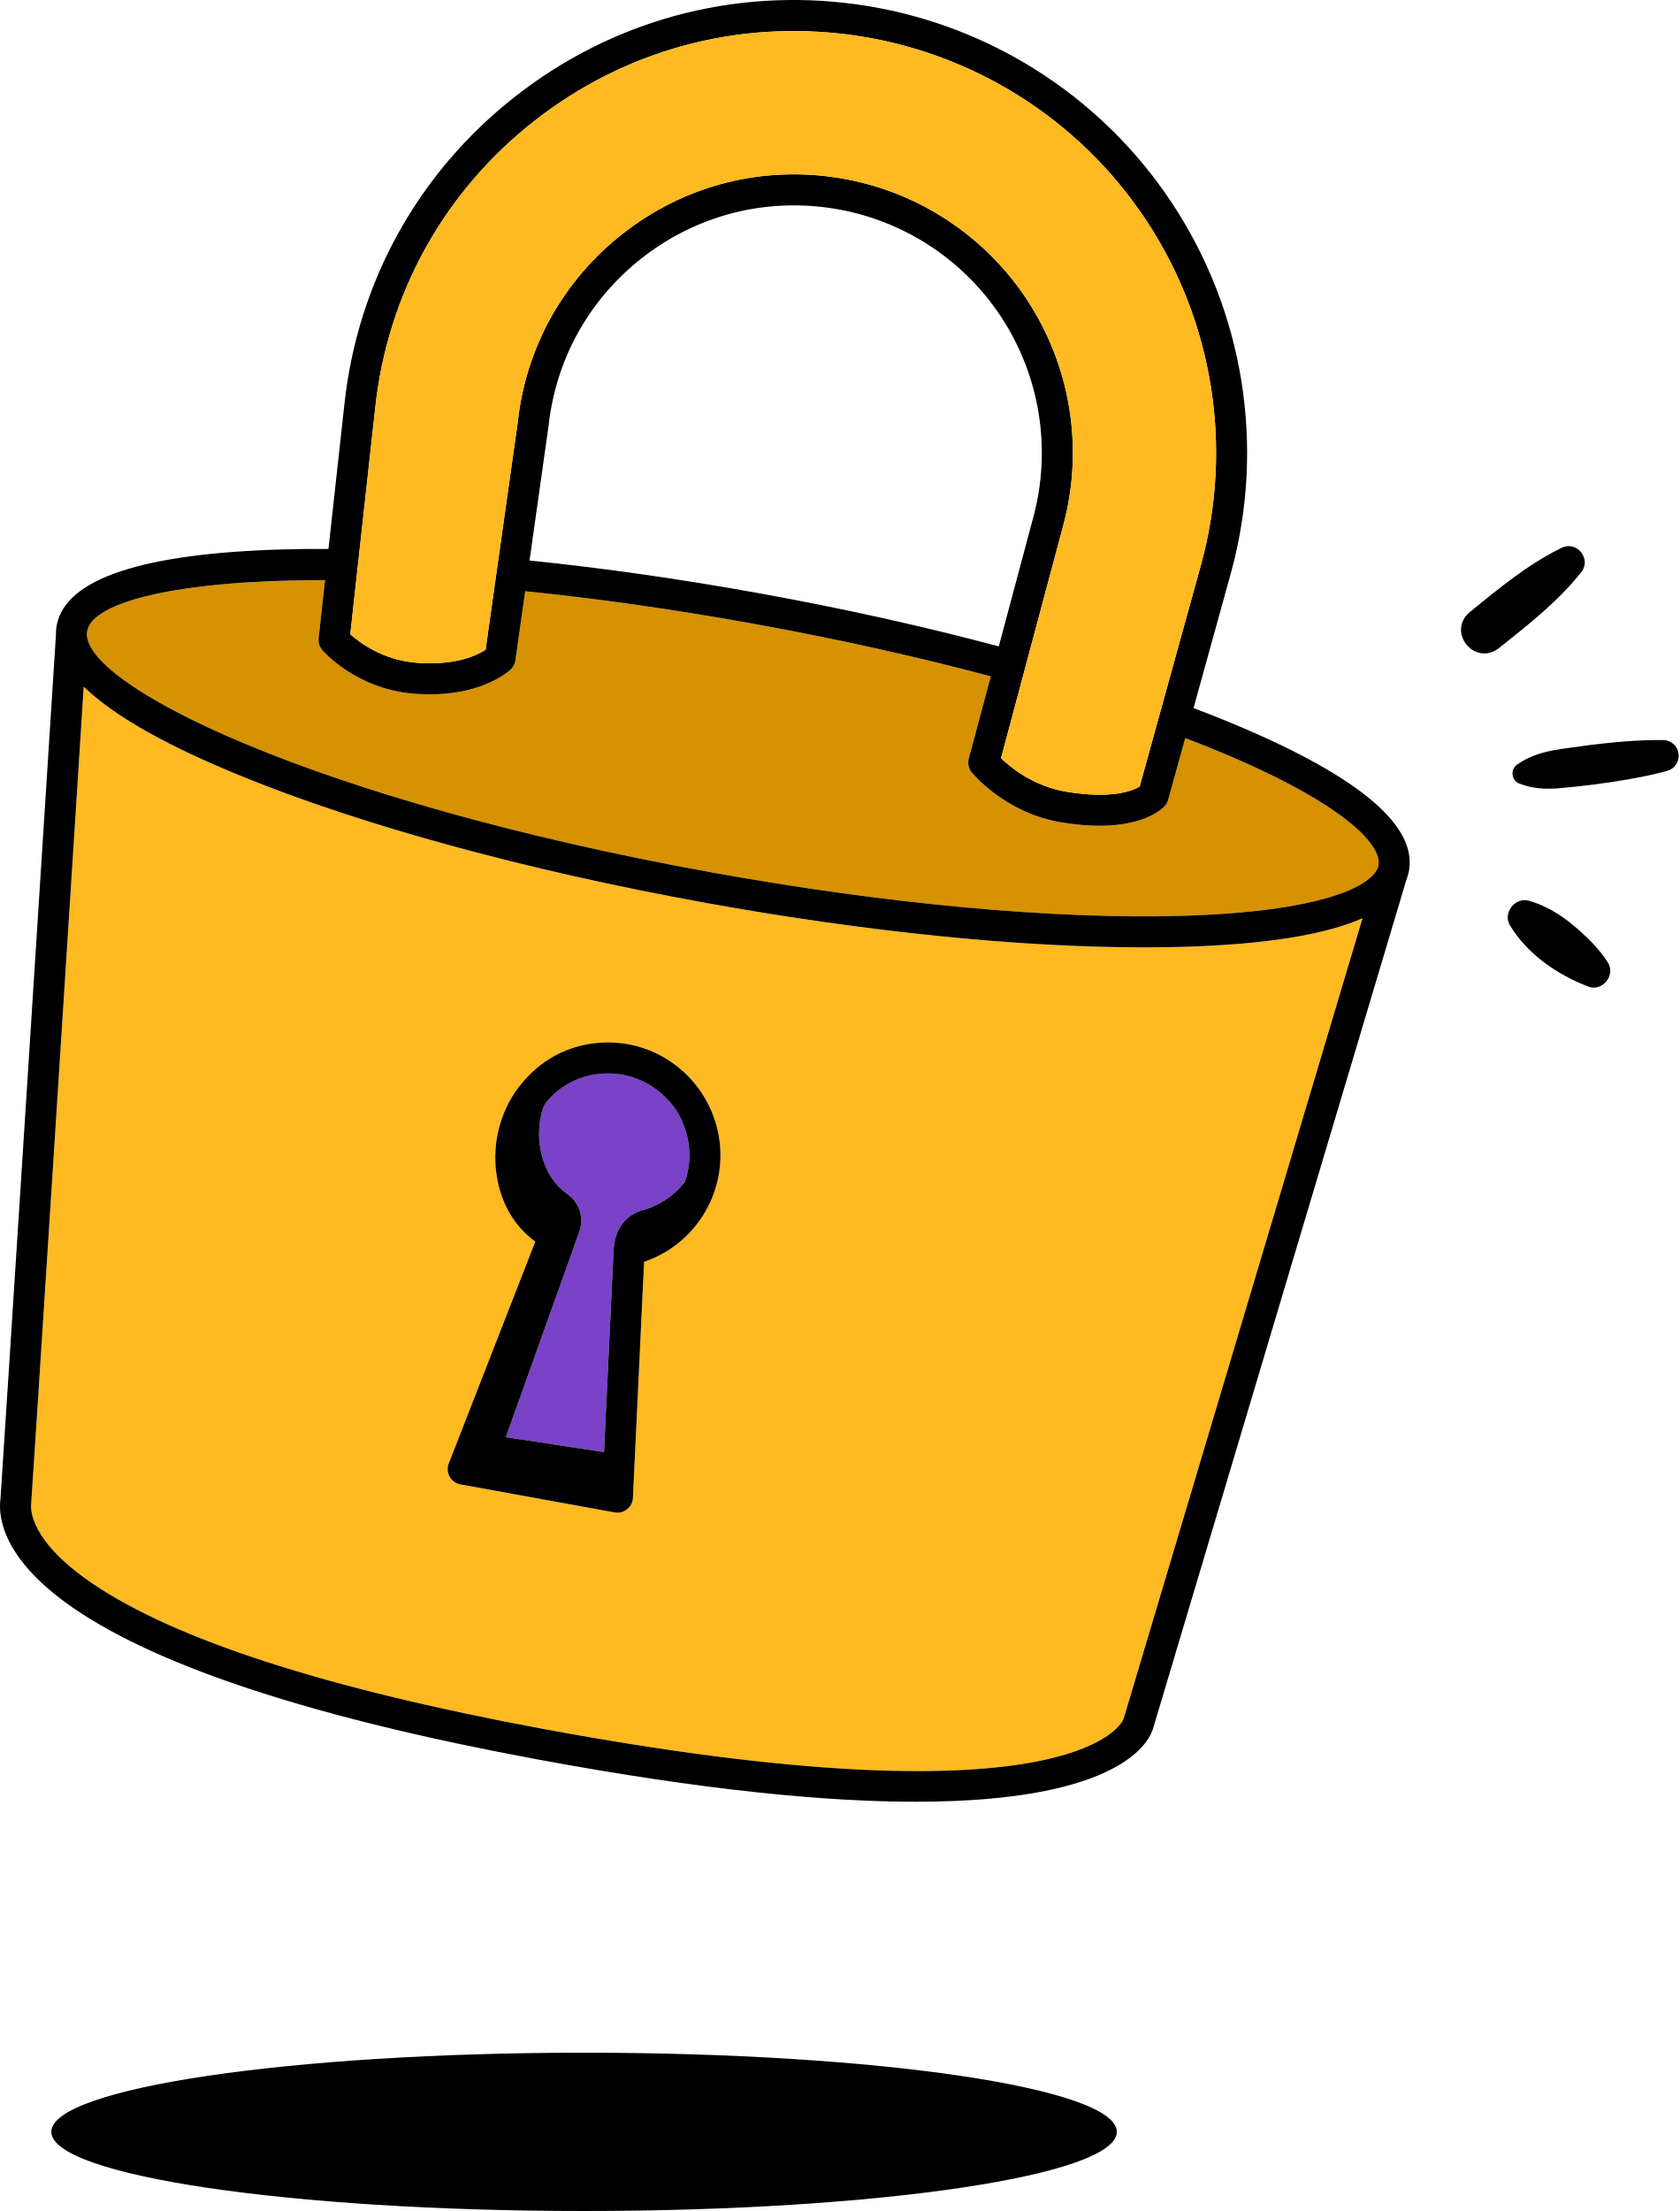
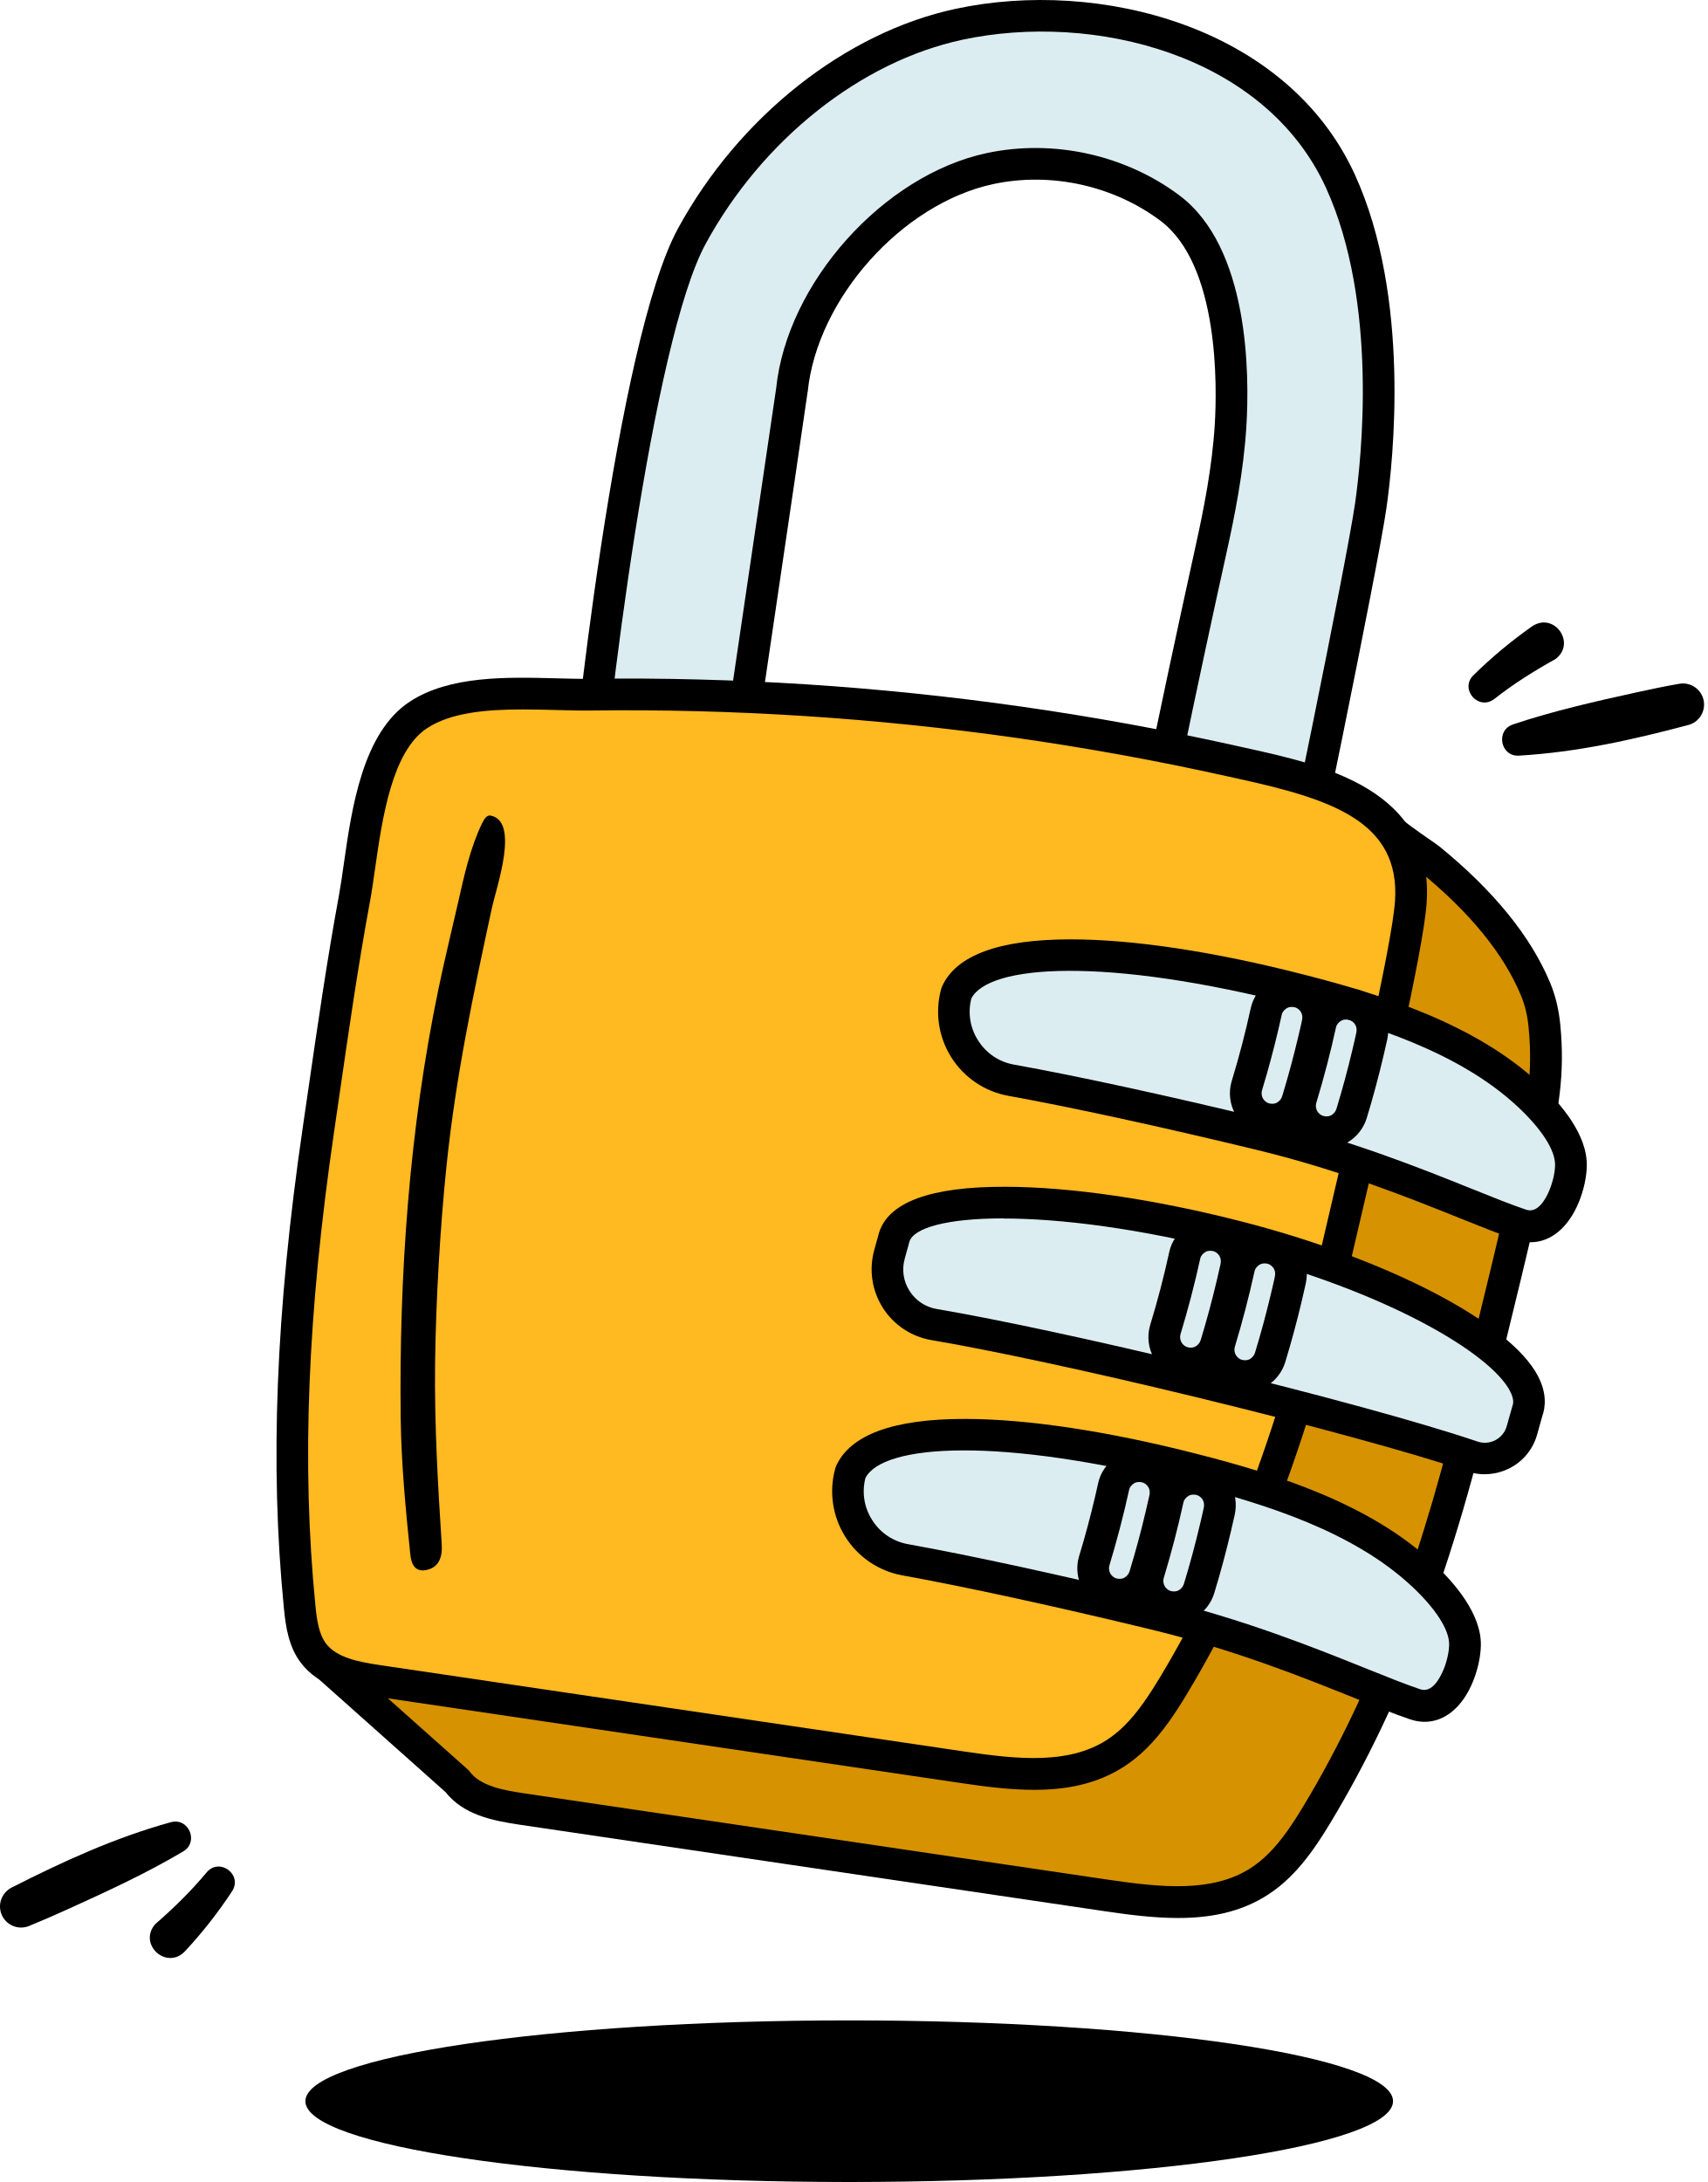
- <svg xmlns="http://www.w3.org/2000/svg" width="231" height="304" fill="none" viewBox="0 0 231 304">
-   <path fill="#FFB921" d="M162.658 130.184q-2.603.073-5.351.073c-17.134 0-38.315-2.145-60.377-6.142-24.42-4.425-47.034-10.597-63.679-17.38-10.43-4.25-17.686-8.371-21.737-12.328-2.188 34.22-7.145 111.684-7.225 112.311-.104.808-.192 5.13 8.354 10.956 11.377 7.759 32.188 14.489 61.853 20.005 71.909 13.371 79.55-.278 79.998-1.27l.014-.16.03.026 32.844-110.028c-5.179 2.295-13.435 3.615-24.724 3.937m-74.08 43.304-1.535 32.461a2.132 2.132 0 0 1-2.512 1.998l-21.211-3.851a2.136 2.136 0 0 1-1.606-2.874l11.903-30.51c-2.526-1.851-4.214-4.419-5.02-7.64a16.2 16.2 0 0 1 2.215-12.881q.43-.645.923-1.203c2.396-2.96 5.693-4.9 9.46-5.475 4.386-.67 8.695.488 12.126 3.263a15.54 15.54 0 0 1 5.729 11.139 15.46 15.46 0 0 1-10.473 15.573" />
-   <path fill="#D69200" d="M44.7 79.76h-.14c-20.084 0-31.84 2.974-32.573 7.014-1.29 7.12 30.69 23.175 85.703 33.144 24.136 4.372 47.162 6.503 64.846 6.002 19.123-.544 26.517-4.094 27.038-6.968.52-2.875-5.158-8.793-22.874-16.012-1.2-.489-2.44-.974-3.702-1.456l-2.347 8.482a2.1 2.1 0 0 1-.457.844c-.296.334-2.637 2.727-8.985 2.727-1.519 0-3.267-.137-5.273-.472-7.669-1.281-12.111-6.634-12.297-6.861a2.13 2.13 0 0 1-.408-1.899l3.025-11.31c-10.112-2.695-21.042-5.132-32.385-7.187-11.435-2.072-22.021-3.544-31.645-4.519l-1.344 9.502a2.14 2.14 0 0 1-.623 1.228c-.173.169-4.328 4.111-13.408 3.35-7.865-.658-12.343-5.77-12.53-5.987a2.13 2.13 0 0 1-.502-1.624z" />
-   <path fill="#000" d="M168.31 98.989a188 188 0 0 0-4.17-1.633l5.168-18.682a62.25 62.25 0 0 0-8.151-50.785A62.24 62.24 0 0 0 117.577.57c-16.8-2.263-33.391 2.246-46.73 12.703C57.508 23.732 49.166 38.772 47.36 55.62l-2.188 19.856c-2.15-.01-4.248.01-6.268.066-19.296.549-29.743 4.01-31.072 10.286l-.003.015c-.012.057-.029.113-.04.171a6.4 6.4 0 0 0-.097 1.305C6.943 99.04.204 204.46.058 206.173c-.288 2.233.126 8.17 10.182 15.026 11.87 8.094 33.226 15.049 63.476 20.674 23.13 4.301 39.962 5.857 52.218 5.856 28.705-.001 32.281-8.535 32.711-10.3l34.775-116.495q.236-.592.351-1.222c.011-.062.015-.125.025-.187l.001-.011c.948-6.34-7.62-13.244-25.487-20.525m-13.802 137.26-.014.161c-.448.991-8.089 14.641-79.998 1.269-29.665-5.516-50.476-12.246-61.853-20.005-8.546-5.826-8.458-10.148-8.354-10.956.08-.627 5.037-78.091 7.225-112.31 4.05 3.956 11.307 8.077 21.737 12.327 16.645 6.783 39.26 12.955 63.679 17.38 22.062 3.998 43.243 6.142 60.377 6.142q2.748 0 5.351-.073c11.289-.322 19.545-1.641 24.724-3.936l-32.844 110.027zM117.007 4.799a57.98 57.98 0 0 1 40.594 25.446 57.98 57.98 0 0 1 7.594 47.297l-8.467 30.608c-.903.542-3.759 1.764-10.089.707-4.482-.749-7.636-3.315-8.978-4.604l8.528-31.896a38.28 38.28 0 0 0-5.013-31.233 38.27 38.27 0 0 0-26.802-16.801c-10.329-1.394-20.537 1.381-28.74 7.812C77.43 38.567 72.3 47.818 71.196 58.11L66.78 89.334c-1.133.745-4.15 2.239-9.573 1.784-4.613-.387-7.772-2.776-9.035-3.915L51.6 56.08c1.685-15.698 9.455-29.707 21.878-39.448 12.427-9.741 27.89-13.944 43.529-11.833m20.35 84.076c-10.229-2.727-21.273-5.19-32.726-7.265-10.95-1.984-21.679-3.507-31.808-4.542l2.607-18.431c.988-9.21 5.546-17.43 12.835-23.145s16.362-8.178 25.539-6.942a34.025 34.025 0 0 1 28.268 42.693zm-93.035.507c.187.217 4.664 5.328 12.529 5.987 9.08.761 13.236-3.181 13.408-3.35.337-.329.556-.761.623-1.228l1.344-9.502c9.624.975 20.21 2.447 31.645 4.518 11.343 2.056 22.273 4.492 32.385 7.187l-3.025 11.311a2.13 2.13 0 0 0 .408 1.899c.186.227 4.628 5.58 12.297 6.861 2.006.335 3.754.472 5.273.472 6.348 0 8.689-2.393 8.985-2.727a2.1 2.1 0 0 0 .457-.844l2.347-8.482c1.262.482 2.502.967 3.702 1.456 17.716 7.219 23.394 13.137 22.874 16.012-.521 2.874-7.915 6.424-27.038 6.968-17.684.501-40.71-1.63-64.846-6.002-55.013-9.969-86.993-26.023-85.703-33.144.732-4.04 12.49-7.014 32.573-7.014h.14l-.881 7.998a2.13 2.13 0 0 0 .503 1.624" />
-   <path fill="#000" d="M80.322 304c40.463 0 73.265-4.872 73.265-10.883s-32.802-10.882-73.265-10.882-73.264 4.872-73.264 10.882C7.058 299.128 39.86 304 80.322 304" />
-   <path fill="#000" d="M217.511 78.607c1.331-1.77-.628-4.25-2.674-3.324-4.742 2.31-8.73 5.646-12.784 8.93-3.041 2.722.678 7.364 3.996 4.968 4.076-3.256 8.19-6.438 11.462-10.574" />
-   <path fill="#000" d="M218.898 129.549c-2.467-2.47-5.192-4.73-8.633-5.7-1.874-.543-3.623 1.65-2.625 3.363 2.449 4.031 6.5 6.786 10.839 8.46 1.939.671 3.759-1.616 2.625-3.362-.644-1.038-1.415-1.912-2.206-2.761" />
-   <path fill="#000" d="M228.744 101.755c-3.42-.044-6.804.285-10.189.689-3.458.567-6.888.546-9.935 2.692-.949.641-.76 2.215.33 2.603 1.802.702 3.523.767 5.222.658 3.389-.287 6.762-.702 10.111-1.308a54 54 0 0 0 4.998-1.102 2.155 2.155 0 0 0-.537-4.232" />
-   <path fill="#FFB921" d="m51.6 56.08-3.428 31.123c1.263 1.139 4.422 3.528 9.035 3.915 5.423.455 8.44-1.039 9.573-1.784l4.417-31.224C72.3 47.818 77.43 38.568 85.633 32.135c8.204-6.43 18.412-9.206 28.741-7.812a38.27 38.27 0 0 1 26.802 16.8 38.28 38.28 0 0 1 5.013 31.234l-8.528 31.896c1.342 1.289 4.496 3.856 8.978 4.605 6.33 1.056 9.186-.165 10.089-.708l8.467-30.607a57.98 57.98 0 0 0-7.594-47.298A57.98 57.98 0 0 0 117.007 4.8c-15.639-2.11-31.102 2.092-43.529 11.833-12.423 9.74-20.193 23.75-21.878 39.448" />
-   <path fill="#7A42C8" d="M92.125 151.525c-2.654-3.028-6.422-4.386-10.287-3.794-2.602.397-4.902 1.702-6.614 3.706a3.1 3.1 0 0 0-.61 1.13 11.9 11.9 0 0 0-.036 6.55c.613 2.18 1.784 3.892 3.482 5.088a4.46 4.46 0 0 1 1.614 5.138l-10.106 28.259 13.502 2.055 1.263-26.729c.007-.14.04-.54.04-.607 0-2.687 1.209-4.747 3.094-5.563q.292-.192.643-.284a11.2 11.2 0 0 0 6.077-3.969c.872-2.515.89-5.388-.33-8.235a10.4 10.4 0 0 0-1.732-2.745" />
-   <path fill="#000" d="M93.32 146.777c-3.43-2.776-7.739-3.934-12.126-3.264-3.766.576-7.063 2.515-9.46 5.475-.326.373-.636.773-.922 1.204a16.2 16.2 0 0 0-2.215 12.88c.806 3.221 2.494 5.789 5.02 7.64l-11.903 30.511a2.13 2.13 0 0 0 1.606 2.873l21.211 3.851q.191.033.381.034a2.13 2.13 0 0 0 2.13-2.032l1.535-32.461a15.46 15.46 0 0 0 10.473-15.573 15.54 15.54 0 0 0-5.73-11.138m.867 15.728a11.2 11.2 0 0 1-6.077 3.969 2.1 2.1 0 0 0-.643.284c-1.885.816-3.093 2.876-3.093 5.563 0 .067-.034.467-.04.607l-1.264 26.729-13.502-2.055 10.106-28.259a4.46 4.46 0 0 0-1.614-5.138c-1.698-1.196-2.87-2.908-3.482-5.088a11.9 11.9 0 0 1 .036-6.55c.12-.414.33-.802.61-1.13 1.712-2.004 4.012-3.309 6.614-3.706 3.865-.592 7.633.766 10.287 3.794a10.4 10.4 0 0 1 1.732 2.745c1.22 2.847 1.202 5.72.33 8.235" />
+ <svg xmlns="http://www.w3.org/2000/svg" width="270" height="345" fill="none" viewBox="0 0 270 345">
+   <path fill="#000" d="M232.959 106.783a73 73 0 0 1 9.322-7.77c3.494-2.313 7.019 2.723 3.645 5.206-3.325 1.843-6.669 3.945-9.662 6.308-2.494 1.883-5.487-1.522-3.315-3.744" />
+   <path fill="#000" d="M239.227 114.542c6.418-2.152 13.047-3.644 19.655-5.096 2.203-.491 4.415-.941 6.638-1.332a3.347 3.347 0 0 1 3.875 2.714 3.34 3.34 0 0 1-2.373 3.784c-8.841 2.353-17.712 4.336-26.904 4.866-2.913.121-3.634-4.045-.891-4.926" />
+   <path fill="#000" d="M36.715 299.002a72 72 0 0 1-7.5 9.552c-2.933 2.993-7.439-1.192-4.655-4.336 2.863-2.493 5.697-5.256 8.13-8.19 2.042-2.363 5.677.34 4.025 2.974" />
+   <path fill="#000" d="M28.965 292.734c-5.817 3.454-11.995 6.298-18.152 9.091a170 170 0 0 1-6.218 2.694 3.336 3.336 0 0 1-4.356-1.843c-.64-1.592.05-3.404 1.532-4.195 8.15-4.145 16.42-7.94 25.292-10.383 2.823-.721 4.405 3.194 1.902 4.636" />
+   <path fill="#D69200" d="M242.792 156.384c-3.274-7.86-9.672-14.799-16.721-20.546-1.071-.871-7.199-4.706-7.249-5.907l.47 11.064c-.67-.151-1.341-.291-1.992-.441a441 441 0 0 0-67.214-9.582 437 437 0 0 0-33.962-.881c-8.19.11-20.115-1.442-27.214 3.194-7.98 5.217-8.58 20.656-10.133 29.046-2.233 12.085-3.905 24.271-5.677 36.436-2.853 19.494-4.575 39.249-4.015 58.953l-16.47 3.074c-1.252.23-1.693 1.802-.741 2.643l20.405 18.183c2.303 3.054 6.478 3.835 10.263 4.396l92.435 13.667c8.16 1.201 17.132 2.252 24.08-2.193a19.2 19.2 0 0 0 3.184-2.573c2.423-2.393 4.346-5.347 6.118-8.281 12.756-21.216 20.315-44.916 25.812-68.926 2.413-10.533 5.257-21.046 7.369-31.619 1.782-8.921 3.555-14.538 2.654-23.88-.211-2.223-.701-4.145-1.412-5.837z" />
+   <path fill="#000" d="M186.251 303.257c-3.754 0-7.669-.49-11.634-1.081l-92.435-13.667c-4.386-.651-8.902-1.582-11.735-5.157L50.212 265.32a3.99 3.99 0 0 1-1.202-4.095 4.01 4.01 0 0 1 3.144-2.884l14.378-2.683c-.35-17.272.991-36.035 4.095-57.252l.871-5.977c1.452-10.033 2.954-20.395 4.826-30.558.27-1.472.52-3.204.781-5.046 1.252-8.751 2.954-20.746 10.443-25.642 6.298-4.116 15.289-3.885 23.219-3.675 1.903.05 3.705.1 5.327.07 11.284-.15 22.778.15 34.152.881 22.298 1.442 44.636 4.586 66.403 9.372l-.33-7.81 5.006-.22c-.02-.561-.25-.871-.26-.881.55.751 3.654 2.893 4.826 3.704.911.621 1.431.992 1.772 1.262 8.531 6.959 14.408 14.198 17.452 21.527.831 2.002 1.351 4.155 1.592 6.558.791 8.16-.361 13.557-1.813 20.395-.28 1.332-.58 2.734-.881 4.216-1.341 6.728-3.003 13.527-4.605 20.095-.932 3.804-1.893 7.739-2.774 11.604-6.618 28.896-14.908 51.034-26.112 69.657-1.813 3.014-3.855 6.168-6.499 8.781-1.141 1.121-2.353 2.103-3.594 2.894-4.295 2.753-9.091 3.644-14.158 3.644zm-131.233-40.36 19.114 17.031.15.2c1.682 2.233 5.186 2.924 8.63 3.425l92.436 13.667c8.35 1.231 16.35 2.022 22.358-1.823a17.6 17.6 0 0 0 2.783-2.242c2.253-2.213 4.085-5.057 5.727-7.79 10.914-18.163 19.024-39.83 25.522-68.195.891-3.895 1.862-7.85 2.793-11.675 1.592-6.518 3.234-13.256 4.556-19.885.301-1.511.601-2.923.891-4.275 1.422-6.668 2.443-11.484 1.722-18.873-.18-1.903-.58-3.575-1.231-5.117-2.724-6.558-8.1-13.136-15.99-19.564-.19-.16-.861-.621-1.452-1.021-.521-.361-1.011-.701-1.462-1.022l.361 8.401-5.177-1.142a437.5 437.5 0 0 0-66.833-9.522 439 439 0 0 0-33.762-.871c-1.732.02-3.565-.03-5.517-.08-7.209-.19-15.37-.4-20.355 2.864-5.587 3.654-7.11 14.348-8.23 22.157-.271 1.893-.521 3.685-.812 5.247-1.862 10.063-3.354 20.385-4.796 30.358l-.87 5.977c-3.185 21.808-4.496 40.951-3.996 58.523l.06 2.143-16.63 3.104z" />
+   <path fill="#DCEDF1" d="M179.332 148.814c-1.201-1.361 11.615-59.494 12.156-61.927 1.431-6.468 2.683-13.006 3.094-19.634.64-10.423-.321-27.444-9.632-34.393-8.071-6.018-18.574-8.31-28.416-6.208-15.479 3.314-29.747 19.384-31.319 35.074l-11.164 75.724s-3.294 3.485-11.314 3.144c-6.919-.3-10.994-4.676-10.994-4.676 1.282-18.473 8.531-81.832 17.652-98.583 8.661-15.9 24.281-29.657 42.263-33.511 22.518-4.826 50.363 3.063 60.295 24.81 7.279 15.94 6.779 37.507 4.796 51.325-1.362 9.491-12.375 63.008-14.558 72.34 0 0-2.593 3.184-11.915 2.012-6.818-.861-10.933-5.507-10.933-5.507z" />
+   <path fill="#000" d="M194.171 157.085c-1.252 0-2.653-.08-4.215-.28-7.47-.942-11.995-5.768-12.486-6.318h-.01c-1.121-1.282-1.582-1.803 4.846-32.741 3.234-15.55 6.709-31.25 6.739-31.4 1.271-5.737 2.623-12.505 3.033-19.243.351-5.787.771-25.222-8.63-32.23-7.45-5.557-17.322-7.71-26.393-5.768-14.428 3.084-27.875 18.143-29.347 32.871h-.01c-.17 1.302-1.472 10.133-11.164 75.845l-.12.781-.541.571c-.42.44-4.325 4.305-13.236 3.924a19.76 19.76 0 0 1-9.272-2.803c-4.125-2.473-4.125-3.755-4.125-4.376v-.17c1.172-16.841 8.33-81.932 17.953-99.604 9.642-17.702 26.473-31.019 43.934-34.753 22.568-4.836 52.356 2.713 63.099 26.212 8.861 19.405 6.068 45.257 4.996 52.716-1.341 9.402-12.335 62.879-14.598 72.551l-.13.56-.361.451c-.49.601-3.003 3.194-9.952 3.194zm-12.395-9.372c1.241 1.122 4.385 3.575 8.801 4.125 5.777.731 8.44-.38 9.351-.931 2.613-11.514 13.026-62.207 14.328-71.289 1.021-7.119 3.695-31.76-4.596-49.932-9.652-21.126-36.826-27.825-57.491-23.4-16.08 3.445-31.63 15.8-40.591 32.261-8.36 15.36-15.59 73.932-17.261 96.34 1.331 1.062 4.335 3.034 8.52 3.214 5.026.21 7.78-1.211 8.871-1.962 1.272-8.611 10.704-72.57 11.014-74.713 1.702-16.681 16.931-33.712 33.281-37.217 10.473-2.243 21.848.24 30.438 6.649 11.104 8.28 11.134 28.325 10.634 36.545-.431 7.079-1.833 14.098-3.144 20.015-3.735 16.821-11.665 53.997-12.155 60.275z" />
+   <path fill="#FFB921" d="M179.513 274.672a19.7 19.7 0 0 1-3.184 2.573c-6.949 4.446-15.92 3.404-24.08 2.193l-92.435-13.667c-3.785-.561-7.96-1.342-10.263-4.396-1.562-2.082-1.922-4.806-2.173-7.389-2.483-25.161-.65-50.523 2.994-75.474 1.782-12.165 3.444-24.34 5.677-36.436 1.552-8.39 2.153-23.829 10.133-29.046 7.099-4.636 19.023-3.094 27.213-3.194a437 437 0 0 1 33.963.881 440 440 0 0 1 67.214 9.582c12.675 2.824 29.667 5.798 28.505 22.388-.631 8.991-9.442 45.257-11.624 54.799-5.497 24.01-13.057 47.709-25.812 68.926-1.773 2.943-3.685 5.897-6.118 8.28z" />
+   <path fill="#000" d="M163.513 282.992c-3.755 0-7.67-.49-11.635-1.081l-92.435-13.667c-4.465-.661-9.071-1.622-11.895-5.367-1.922-2.553-2.373-5.677-2.663-8.65-2.233-22.599-1.282-46.779 3.004-76.085l.87-5.968c1.453-10.032 2.955-20.395 4.827-30.558.27-1.472.52-3.204.78-5.046 1.252-8.751 2.955-20.746 10.444-25.642 6.298-4.115 15.289-3.885 23.219-3.675 1.902.05 3.704.1 5.327.07 11.294-.15 22.778.151 34.152.881a444 444 0 0 1 67.594 9.632l1.662.371c12.686 2.783 30.058 6.608 28.806 24.631-.54 7.709-6.778 34.252-10.132 48.52-.651 2.784-1.192 5.086-1.552 6.658-6.618 28.896-14.909 51.034-26.113 69.657-1.812 3.024-3.865 6.178-6.498 8.781-1.141 1.122-2.353 2.103-3.594 2.894-4.296 2.753-9.082 3.644-14.158 3.644zm-80.87-170.823c-5.658 0-11.305.471-15.1 2.954-5.587 3.655-7.109 14.348-8.23 22.158-.27 1.892-.52 3.684-.811 5.246-1.862 10.063-3.354 20.386-4.796 30.368l-.871 5.978c-4.225 28.896-5.166 52.675-2.974 74.863.23 2.363.54 4.606 1.682 6.128 1.682 2.232 5.187 2.923 8.631 3.424l92.435 13.667c8.351 1.231 16.351 2.022 22.358-1.822a17.7 17.7 0 0 0 2.784-2.243c2.243-2.213 4.075-5.056 5.727-7.79 10.913-18.153 19.024-39.83 25.522-68.195.36-1.582.901-3.895 1.562-6.688 3.083-13.117 9.501-40.421 10.012-47.72.881-12.706-10.243-16.18-24.881-19.394l-1.672-.37a437.4 437.4 0 0 0-66.833-9.522 438 438 0 0 0-33.762-.871c-1.723.02-3.565-.03-5.517-.08-1.713-.041-3.485-.091-5.257-.091z" />
+   <path fill="#000" d="M220.264 332.224c0 7.049-38.498 12.776-85.988 12.776-47.489 0-85.987-5.717-85.987-12.776s38.498-12.776 85.987-12.776c47.49 0 85.988 5.717 85.988 12.776" />
+   <path fill="#DCEDF1" d="M241.48 223.158c2.954-7.82-18.132-20.506-45.907-27.615s-51.875-7.249-54.158.02l-.771 2.774c-1.401 5.056 1.873 10.212 7.049 11.094 9.412 1.602 24.621 4.836 41.612 8.951 18.904 4.575 35.174 9.071 43.494 11.895a6.11 6.11 0 0 0 7.85-4.136z" />
+   <path fill="#000" d="M234.762 233.1c-.931 0-1.873-.15-2.764-.46-8.54-2.904-25.121-7.44-43.284-11.835-16.27-3.945-31.759-7.279-41.441-8.921a11.36 11.36 0 0 1-9.042-14.228l.771-2.774c1.522-4.846 8.251-7.269 19.935-7.239 10.333.02 23.56 1.953 37.257 5.457 23.279 5.958 42.603 16.03 46.998 24.491 1.422 2.743 1.172 4.926.671 6.318l-.811 2.893a8.52 8.52 0 0 1-4.275 5.297 8.6 8.6 0 0 1-4.025.991zm-76.135-40.46c-8.821 0-14.138 1.482-14.829 3.674l-.741 2.694a6.26 6.26 0 0 0 .761 5.106 6.3 6.3 0 0 0 4.296 2.854c9.792 1.662 25.411 5.026 41.782 8.991 18.293 4.425 35.044 9.011 43.714 11.965.952.32 1.963.24 2.844-.221a3.6 3.6 0 0 0 1.792-2.222l.901-3.194c.09-.231.351-.932-.39-2.353-3.124-6.008-19.535-15.74-43.805-21.948-14.898-3.814-27.404-5.326-36.315-5.326z" />
+   <path fill="#DCEDF1" d="M247.327 189.095c.671-1.642 1.042-3.425 1.062-4.836.07-4.116-4.015-8.611-6.779-11.174-9.672-8.982-23.599-13.377-36.095-16.571-27.774-7.109-50.643-7.68-54.287.491-1.733 6.257 2.282 12.645 8.67 13.797 9.482 1.702 23.66 4.756 39.349 8.561 18.894 4.575 32.921 11.454 41.252 14.287 3.234 1.102 5.567-1.492 6.818-4.545z" />
+   <path fill="#000" d="M242.011 196.414c-.751 0-1.522-.13-2.303-.391-2.503-.851-5.457-2.042-8.881-3.414-8-3.214-18.964-7.619-32.16-10.813-15.089-3.655-29.377-6.759-39.209-8.531a13.5 13.5 0 0 1-9.051-6.108 13.53 13.53 0 0 1-1.582-10.823l.13-.351c2.202-4.946 9.041-7.459 20.295-7.459h.08c9.902.01 22.638 1.932 36.816 5.567 12.766 3.264 27.154 7.86 37.176 17.161 3.505 3.254 7.67 8.171 7.58 13.057-.03 1.792-.491 3.885-1.252 5.747-1.672 4.085-4.485 6.358-7.639 6.358m-88.421-38.548a8.38 8.38 0 0 0 1.052 6.618 8.42 8.42 0 0 0 5.697 3.845c9.922 1.782 24.32 4.906 39.499 8.59 13.547 3.285 24.701 7.76 32.841 11.034 3.354 1.352 6.258 2.513 8.631 3.314 1.842.631 3.114-1.692 3.694-3.124.531-1.281.862-2.753.882-3.934.04-2.333-2.133-5.728-5.978-9.292-9.201-8.541-22.858-12.876-35.014-15.98-30.217-7.74-48.59-6.398-51.304-1.071" />
+   <path fill="#DCEDF1" d="M230.577 264.93c.67-1.642 1.041-3.424 1.061-4.836.07-4.115-4.015-8.611-6.779-11.174-9.672-8.981-23.599-13.377-36.095-16.571-27.774-7.109-50.643-7.679-54.287.491-1.732 6.258 2.283 12.646 8.671 13.797 9.481 1.702 23.659 4.756 39.349 8.561 18.893 4.575 32.921 11.454 41.251 14.288 3.234 1.101 5.567-1.492 6.819-4.546z" />
+   <path fill="#000" d="M225.26 272.239c-.751 0-1.522-.13-2.303-.391-2.503-.851-5.457-2.042-8.881-3.414-8-3.214-18.964-7.619-32.16-10.813-15.089-3.655-29.387-6.759-39.209-8.531a13.5 13.5 0 0 1-9.051-6.108 13.53 13.53 0 0 1-1.582-10.823l.13-.351c2.203-4.946 9.041-7.459 20.295-7.459h.08c9.903.01 22.638 1.932 36.816 5.567 12.766 3.264 27.164 7.86 37.177 17.161 3.504 3.254 7.669 8.161 7.579 13.057-.03 1.792-.491 3.885-1.252 5.747-1.672 4.085-4.485 6.358-7.639 6.358m-88.42-38.548a8.37 8.37 0 0 0 1.051 6.618 8.42 8.42 0 0 0 5.697 3.845c9.912 1.782 24.31 4.906 39.499 8.59 13.547 3.285 24.701 7.76 32.841 11.034 3.354 1.352 6.258 2.513 8.631 3.314 1.852.631 3.104-1.692 3.695-3.124.53-1.281.861-2.753.881-3.934.04-2.333-2.133-5.728-5.978-9.292-9.201-8.541-22.858-12.876-35.013-15.98-30.228-7.74-48.591-6.398-51.304-1.071" />
+   <path fill="#DCEDF1" d="M205.696 160.029c-.201-.34-.601-.67-.992-.761-.42-.1-.901-.08-1.281.171-.351.23-.671.57-.761.991a151 151 0 0 1-2.363 9.382c-.25.881-.511 1.752-.771 2.623-.12.41-.04.921.17 1.281.2.341.601.671.991.761.421.101.901.081 1.282-.17.37-.24.631-.57.761-.991a150 150 0 0 0 2.523-9.342c.21-.891.411-1.772.611-2.663.09-.431.06-.891-.17-1.282" />
+   <path fill="#000" d="M204.244 159.208c.16 0 .31.02.47.05.401.09.791.421.992.761.23.391.26.841.17 1.282-.19.891-.401 1.782-.611 2.663a152 152 0 0 1-2.523 9.342c-.13.43-.391.751-.761.991-.24.16-.531.22-.811.22-.16 0-.31-.02-.471-.05-.4-.09-.791-.42-.991-.761-.21-.36-.29-.871-.17-1.281.26-.871.521-1.742.771-2.624a159 159 0 0 0 2.363-9.381c.09-.421.41-.761.761-.991.24-.161.53-.221.811-.221m0-5.006c-1.272 0-2.493.35-3.525 1.021-1.532.982-2.573 2.453-2.943 4.135a147 147 0 0 1-3.034 11.625c-.521 1.722-.29 3.685.641 5.267.911 1.561 2.483 2.723 4.205 3.113a7 7 0 0 0 1.572.181 6.44 6.44 0 0 0 3.524-1.022 6.77 6.77 0 0 0 2.844-3.744 158 158 0 0 0 2.603-9.642c.22-.911.431-1.833.631-2.754.37-1.702.11-3.434-.741-4.876-.911-1.562-2.483-2.723-4.205-3.114a7 7 0 0 0-1.582-.18z" />
+   <path fill="#DCEDF1" d="M214.286 162.022c-.2-.34-.6-.671-.991-.761-.42-.1-.901-.08-1.282.17-.35.231-.67.571-.761.992a151 151 0 0 1-2.362 9.381c-.251.881-.511 1.753-.771 2.624-.121.41-.04.921.17 1.281.2.341.601.671.991.761.421.1.901.08 1.282-.17.37-.24.63-.571.761-.991a150 150 0 0 0 2.523-9.342c.21-.891.41-1.772.61-2.663.091-.431.061-.891-.17-1.282" />
+   <path fill="#000" d="M212.824 161.201c.161 0 .311.02.471.05.401.09.791.421.991.761.231.39.261.841.17 1.282-.19.891-.4 1.782-.61 2.663a152 152 0 0 1-2.523 9.342c-.131.43-.391.751-.761.991a1.46 1.46 0 0 1-.811.22c-.161 0-.311-.02-.471-.05-.4-.09-.791-.42-.991-.761-.21-.36-.291-.871-.17-1.282a158 158 0 0 0 3.133-12.004c.091-.421.411-.761.761-.992.241-.16.531-.22.811-.22m0-5.006c-1.271 0-2.493.35-3.524 1.021-1.532.991-2.573 2.453-2.944 4.135a146 146 0 0 1-3.033 11.625c-.521 1.722-.291 3.684.63 5.266.912 1.562 2.483 2.724 4.206 3.114.52.12 1.051.18 1.582.18 1.271 0 2.493-.35 3.524-1.021a6.8 6.8 0 0 0 2.844-3.745 158 158 0 0 0 2.603-9.642c.22-.911.43-1.832.631-2.753.37-1.702.11-3.434-.741-4.876-.911-1.562-2.483-2.724-4.206-3.114a7 7 0 0 0-1.582-.18z" />
+   <path fill="#DCEDF1" d="M192.819 198.577c-.2-.34-.6-.671-.991-.761-.42-.1-.901-.08-1.282.17-.35.231-.67.571-.76.991a151 151 0 0 1-2.363 9.382 218 218 0 0 1-.771 2.623c-.121.411-.04.922.17 1.282.2.34.601.671.991.761.421.1.901.08 1.282-.17.37-.241.63-.571.761-.991a150 150 0 0 0 2.523-9.342c.21-.891.41-1.772.611-2.663.09-.431.06-.892-.171-1.282" />
+   <path fill="#000" d="M191.358 197.766c.16 0 .31.02.47.05.401.09.791.421.991.761.231.391.261.841.171 1.282-.191.891-.401 1.782-.611 2.663a152 152 0 0 1-2.523 9.342c-.131.43-.391.751-.761.991a1.46 1.46 0 0 1-.811.22c-.161 0-.311-.02-.471-.05-.4-.09-.791-.42-.991-.761-.21-.36-.29-.871-.17-1.281a159 159 0 0 0 3.134-12.005c.09-.421.41-.761.76-.992.241-.16.531-.22.812-.22m0-5.006c-1.272 0-2.494.35-3.525 1.021-1.532.991-2.573 2.453-2.944 4.135a144 144 0 0 1-3.033 11.615 6.74 6.74 0 0 0 .63 5.266c.912 1.562 2.484 2.724 4.206 3.114.52.12 1.051.18 1.582.18 1.271 0 2.493-.35 3.524-1.021a6.77 6.77 0 0 0 2.844-3.744 158 158 0 0 0 2.603-9.643c.22-.911.43-1.832.631-2.753.37-1.702.11-3.434-.741-4.876-.911-1.562-2.483-2.723-4.206-3.114a7 7 0 0 0-1.582-.18z" />
+   <path fill="#DCEDF1" d="M201.41 200.57c-.2-.341-.601-.671-.991-.761-.421-.1-.901-.08-1.282.17-.35.23-.671.571-.761.991a151 151 0 0 1-2.363 9.382c-.25.881-.51 1.752-.771 2.623-.12.411-.04.921.171 1.282.2.34.6.671.991.761.42.1.901.08 1.281-.17.371-.241.631-.571.761-.992a148 148 0 0 0 2.523-9.341c.211-.891.411-1.773.611-2.664.09-.43.06-.891-.17-1.281" />
+   <path fill="#000" d="M199.948 199.759c.16 0 .311.02.471.05.4.09.791.42.991.761.23.39.26.841.17 1.281-.19.892-.4 1.783-.611 2.664a150 150 0 0 1-2.523 9.341c-.13.431-.39.751-.761.992-.24.16-.53.22-.811.22-.16 0-.31-.02-.47-.05-.401-.09-.791-.421-.991-.761-.211-.361-.291-.871-.171-1.282a159 159 0 0 0 3.134-12.005c.09-.42.411-.761.761-.991.241-.16.531-.22.811-.22m0-5.006c-1.271 0-2.493.35-3.524 1.021-1.532.991-2.573 2.453-2.944 4.135a147 147 0 0 1-3.034 11.625 6.7 6.7 0 0 0 .641 5.266c.911 1.562 2.483 2.723 4.205 3.114a7 7 0 0 0 1.582.18c1.272 0 2.493-.35 3.525-1.021a6.7 6.7 0 0 0 2.833-3.745 157 157 0 0 0 2.604-9.642c.22-.911.43-1.832.63-2.753.371-1.702.11-3.434-.741-4.876-.911-1.562-2.483-2.724-4.205-3.114a7 7 0 0 0-1.582-.18z" />
+   <path fill="#DCEDF1" d="M181.575 235.143c-.2-.341-.6-.671-.991-.761-.42-.1-.901-.08-1.281.17-.351.23-.671.571-.761.991a151 151 0 0 1-2.363 9.382 218 218 0 0 1-.771 2.623c-.12.411-.04.921.17 1.282.2.34.601.671.991.761.421.1.901.08 1.282-.171.37-.24.631-.57.761-.991a150 150 0 0 0 2.523-9.341c.21-.892.41-1.773.611-2.664.09-.43.06-.891-.171-1.281" />
+   <path fill="#000" d="M180.114 234.321c.16 0 .31.021.47.051.401.09.791.42.991.76.231.391.261.842.171 1.282-.191.891-.401 1.782-.611 2.663a152 152 0 0 1-2.523 9.342c-.13.431-.391.751-.761.991a1.46 1.46 0 0 1-.811.221c-.16 0-.311-.02-.471-.05-.4-.091-.791-.421-.991-.761-.21-.361-.29-.872-.17-1.282a159 159 0 0 0 3.134-12.005c.09-.421.41-.761.761-.991.24-.16.53-.221.811-.221m0-5.006a6.45 6.45 0 0 0-3.525 1.022c-1.532.981-2.573 2.453-2.943 4.135a155 155 0 0 1-2.283 9.081c-.241.851-.491 1.692-.751 2.543-.521 1.722-.281 3.695.641 5.267.911 1.562 2.483 2.723 4.205 3.114.52.12 1.051.18 1.572.18a6.45 6.45 0 0 0 3.524-1.021 6.78 6.78 0 0 0 2.844-3.745 158 158 0 0 0 2.603-9.642c.22-.911.43-1.832.631-2.754.37-1.702.11-3.434-.741-4.876-.911-1.562-2.483-2.723-4.205-3.114a7 7 0 0 0-1.582-.18z" />
+   <path fill="#DCEDF1" d="M190.156 237.135c-.2-.34-.601-.67-.991-.761-.421-.1-.901-.08-1.282.171-.35.23-.67.57-.761.991a150 150 0 0 1-2.363 9.382c-.25.881-.51 1.752-.771 2.623-.12.41-.04.921.171 1.281.2.341.6.671.991.761.42.1.901.08 1.282-.17.37-.24.63-.571.76-.991a149 149 0 0 0 2.524-9.342c.21-.891.41-1.772.61-2.663.09-.431.06-.891-.17-1.282" />
+   <path fill="#000" d="M188.704 236.314c.161 0 .311.02.471.05.4.09.791.421.991.761.23.391.261.841.17 1.282-.19.891-.4 1.782-.61 2.663a151 151 0 0 1-2.524 9.342c-.13.43-.39.751-.76.991a1.46 1.46 0 0 1-.811.22c-.161 0-.311-.02-.471-.05-.401-.09-.791-.42-.991-.761-.211-.36-.291-.871-.171-1.281a157 157 0 0 0 3.134-12.005c.09-.421.411-.761.761-.992.241-.16.531-.22.811-.22m0-5.006c-1.271 0-2.493.35-3.524 1.021-1.532.981-2.573 2.453-2.944 4.135a146 146 0 0 1-3.033 11.625 6.7 6.7 0 0 0 .64 5.266c.911 1.562 2.483 2.724 4.206 3.114.52.12 1.051.181 1.582.181a6.44 6.44 0 0 0 3.524-1.022 6.76 6.76 0 0 0 2.843-3.744 157 157 0 0 0 2.604-9.642c.22-.912.43-1.833.63-2.754.371-1.702.111-3.434-.74-4.876-.912-1.562-2.484-2.723-4.206-3.114a7 7 0 0 0-1.582-.18z" />
+   <path fill="#000" d="M76.234 130.142c-1.932 4.075-2.813 8.19-3.845 12.746-1.031 4.555-2.042 8.58-3.064 13.497-4.595 22.097-6.237 45.186-5.967 67.824.09 7.309.811 14.749 1.522 21.577.22 2.113 1.171 2.834 2.803 2.383s2.293-1.852 2.163-3.965c-.6-9.352-1.171-18.954-1.051-28.716s.8-21.386 1.782-30.918c1.472-14.308 4.235-27.244 7.169-40.871.74-3.455 4.466-13.847-.18-14.749-.611-.12-1.032.601-1.322 1.202" />
</svg>
